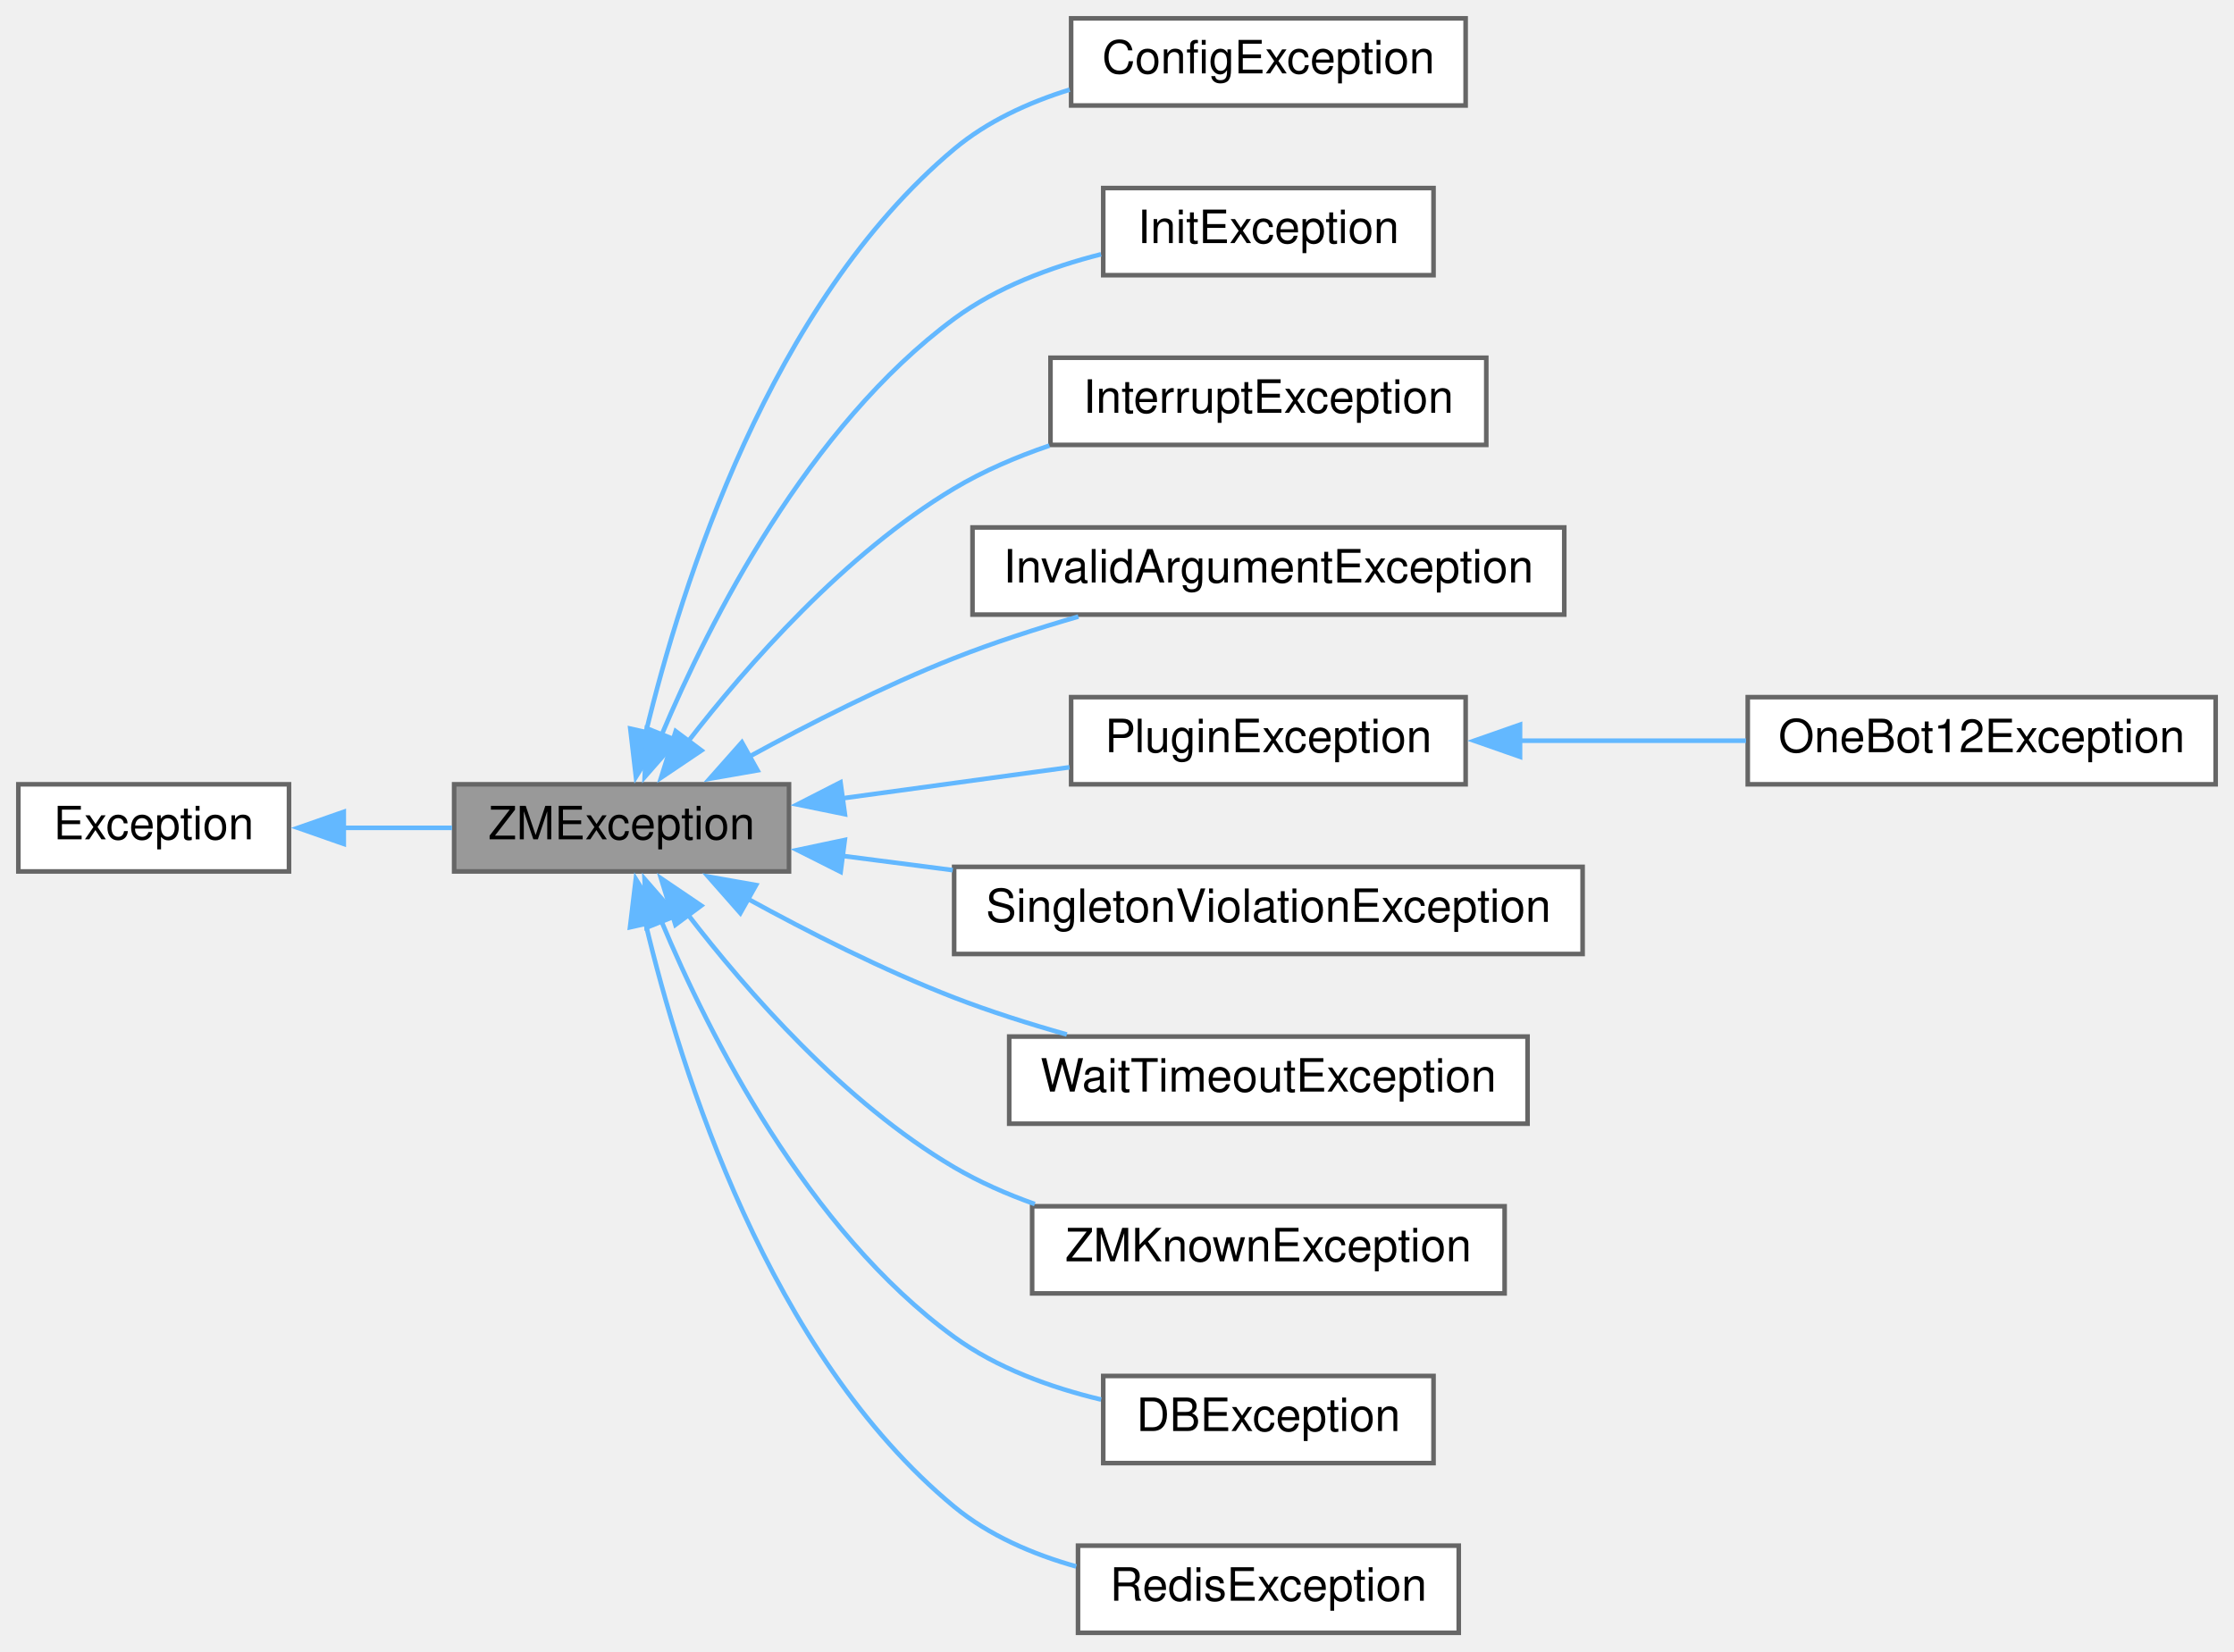
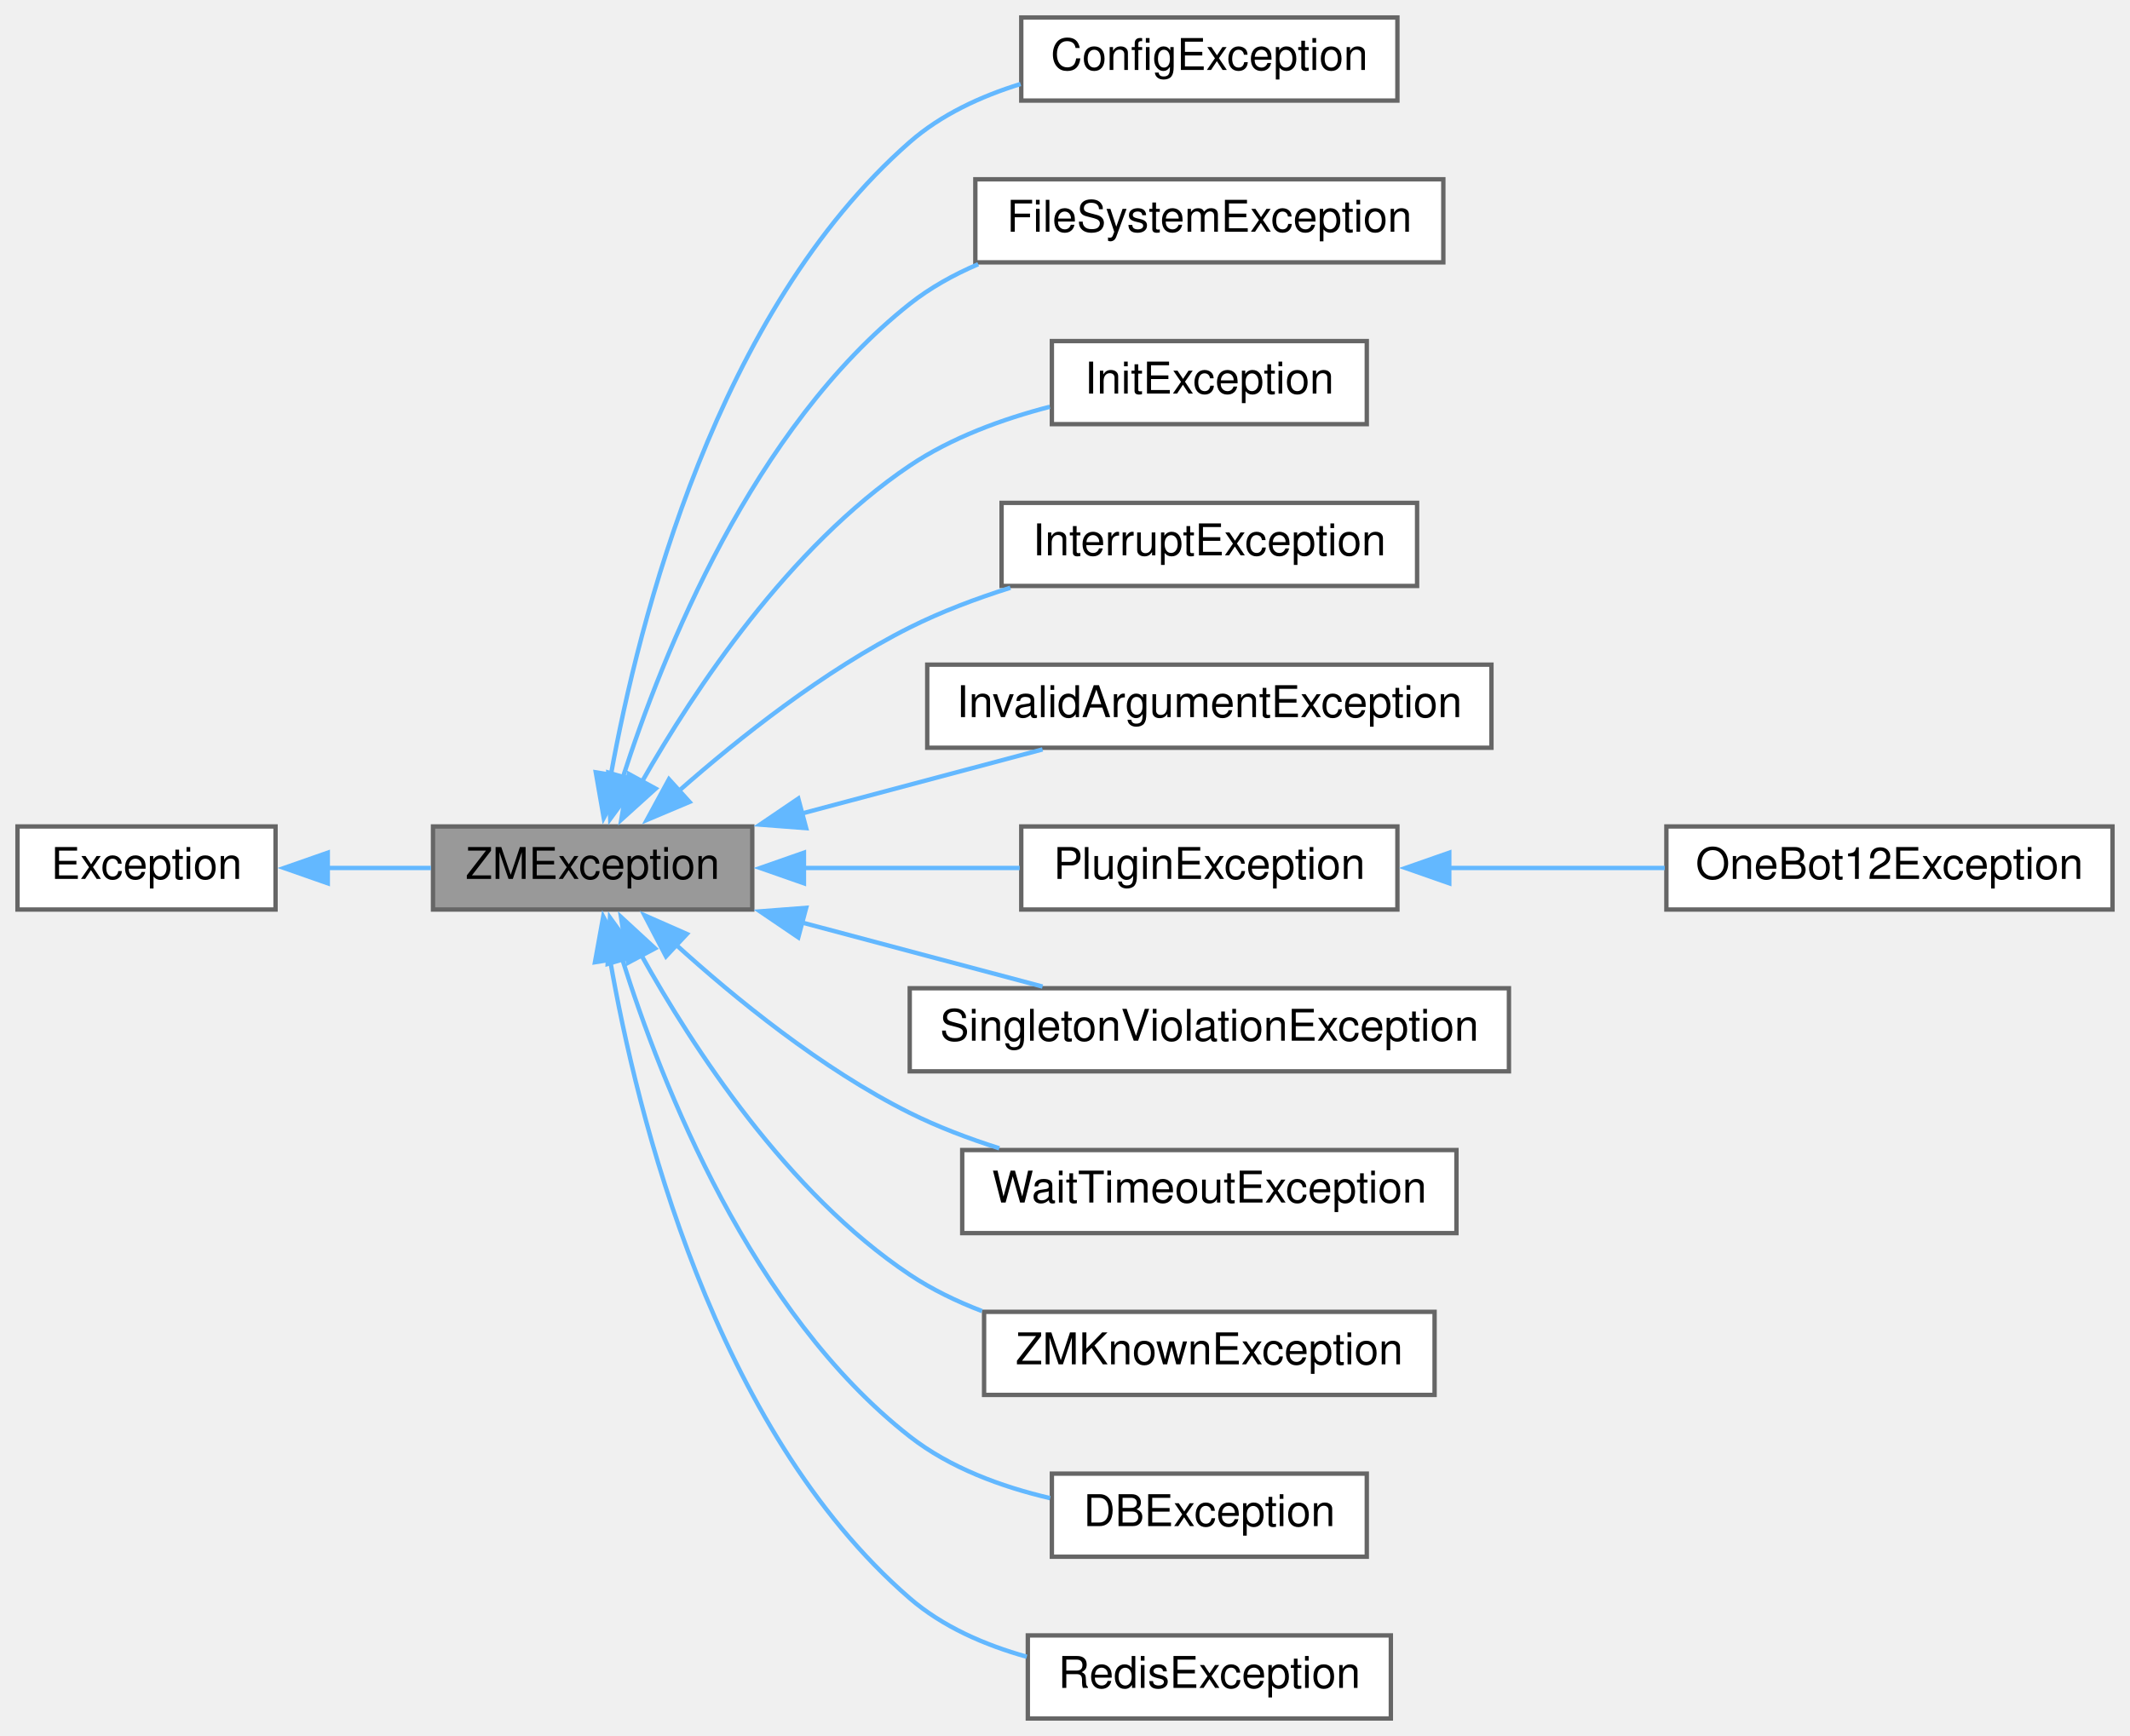
- <svg xmlns="http://www.w3.org/2000/svg" xmlns:xlink="http://www.w3.org/1999/xlink" width="487pt" height="360pt" viewBox="0.00 0.00 487.00 360.00">
-   <g id="graph0" class="graph" transform="scale(1 1) rotate(0) translate(4 356)">
+ <svg xmlns="http://www.w3.org/2000/svg" xmlns:xlink="http://www.w3.org/1999/xlink" width="487pt" height="397pt" viewBox="0.00 0.00 487.00 397.00">
+   <g id="graph0" class="graph" transform="scale(1 1) rotate(0) translate(4 393)">
    <g id="node1" class="node">
      <g id="a_node1">
        <a xlink:title=" ">
-           <polygon fill="#999999" stroke="#666666" points="168,-185 95,-185 95,-166 168,-166 168,-185" />
-           <text text-anchor="middle" x="131.5" y="-173" font-family="Helvetica,sans-Serif" font-size="10.00">ZMException</text>
+           <polygon fill="#999999" stroke="#666666" points="168,-204 95,-204 95,-185 168,-185 168,-204" />
+           <text text-anchor="middle" x="131.5" y="-192" font-family="Helvetica,sans-Serif" font-size="10.00">ZMException</text>
        </a>
      </g>
    </g>
    <g id="node3" class="node">
      <g id="a_node3">
        <a xlink:href="class_z_m_1_1_exception_1_1_config_exception.html" target="_top" xlink:title=" ">
-           <polygon fill="white" stroke="#666666" points="315.5,-352 229.5,-352 229.5,-333 315.5,-333 315.5,-352" />
-           <text text-anchor="middle" x="272.5" y="-340" font-family="Helvetica,sans-Serif" font-size="10.00">ConfigException</text>
+           <polygon fill="white" stroke="#666666" points="315.5,-389 229.5,-389 229.5,-370 315.5,-370 315.5,-389" />
+           <text text-anchor="middle" x="272.5" y="-377" font-family="Helvetica,sans-Serif" font-size="10.00">ConfigException</text>
        </a>
      </g>
    </g>
    <g id="edge2" class="edge">
-       <path fill="none" stroke="#63b8ff" d="M136.78,-196.23C144.51,-228.32 163.84,-289.84 204,-323.5 211.18,-329.52 220.15,-333.64 229.18,-336.45" />
-       <polygon fill="#63b8ff" stroke="#63b8ff" points="140.23,-195.61 134.63,-186.61 133.4,-197.14 140.23,-195.61" />
+       <path fill="none" stroke="#63b8ff" d="M135.66,-215.73C142.05,-251.06 159.85,-321.84 204,-360.5 211.14,-366.76 220.2,-370.96 229.34,-373.79" />
+       <polygon fill="#63b8ff" stroke="#63b8ff" points="139.12,-215.24 134.04,-205.94 132.22,-216.38 139.12,-215.24" />
    </g>
    <g id="node4" class="node">
      <g id="a_node4">
+         <a xlink:href="class_z_m_1_1_exception_1_1_file_system_exception.html" target="_top" xlink:title=" ">
+           <polygon fill="white" stroke="#666666" points="326,-352 219,-352 219,-333 326,-333 326,-352" />
+           <text text-anchor="middle" x="272.5" y="-340" font-family="Helvetica,sans-Serif" font-size="10.00">FileSystemException</text>
+         </a>
+       </g>
+     </g>
+     <g id="edge3" class="edge">
+       <path fill="none" stroke="#63b8ff" d="M138.34,-215.01C147.54,-243.61 168.16,-295.13 204,-323.5 208.68,-327.2 214.04,-330.18 219.65,-332.58" />
+       <polygon fill="#63b8ff" stroke="#63b8ff" points="141.78,-214.29 135.52,-205.74 135.08,-216.33 141.78,-214.29" />
+     </g>
+     <g id="node5" class="node">
+       <g id="a_node5">
        <a xlink:href="class_z_m_1_1_exception_1_1_init_exception.html" target="_top" xlink:title=" ">
          <polygon fill="white" stroke="#666666" points="308.5,-315 236.5,-315 236.5,-296 308.5,-296 308.5,-315" />
          <text text-anchor="middle" x="272.5" y="-303" font-family="Helvetica,sans-Serif" font-size="10.00">InitException</text>
        </a>
      </g>
    </g>
-     <g id="edge3" class="edge">
-       <path fill="none" stroke="#63b8ff" d="M140.18,-195.65C150.75,-220.69 172.17,-262.98 204,-286.5 213.3,-293.37 224.99,-297.76 236.02,-300.56" />
-       <polygon fill="#63b8ff" stroke="#63b8ff" points="143.52,-194.57 136.54,-186.6 137.02,-197.19 143.52,-194.57" />
+     <g id="edge4" class="edge">
+       <path fill="none" stroke="#63b8ff" d="M142.8,-214.26C154.76,-235.26 176.4,-267.93 204,-286.5 213.49,-292.89 225.12,-297.15 236.03,-299.98" />
+       <polygon fill="#63b8ff" stroke="#63b8ff" points="145.91,-212.65 138.05,-205.55 139.77,-216 145.91,-212.65" />
    </g>
-     <g id="node5" class="node">
-       <g id="a_node5">
+     <g id="node6" class="node">
+       <g id="a_node6">
        <a xlink:href="class_z_m_1_1_exception_1_1_interrupt_exception.html" target="_top" xlink:title=" ">
          <polygon fill="white" stroke="#666666" points="320,-278 225,-278 225,-259 320,-259 320,-278" />
          <text text-anchor="middle" x="272.5" y="-266" font-family="Helvetica,sans-Serif" font-size="10.00">InterruptException</text>
        </a>
      </g>
    </g>
-     <g id="edge4" class="edge">
-       <path fill="none" stroke="#63b8ff" d="M145.88,-194.18C158.9,-211.02 180.15,-235.26 204,-249.5 210.38,-253.31 217.54,-256.38 224.77,-258.85" />
-       <polygon fill="#63b8ff" stroke="#63b8ff" points="148.91,-192.38 140.12,-186.46 143.3,-196.57 148.91,-192.38" />
+     <g id="edge5" class="edge">
+       <path fill="none" stroke="#63b8ff" d="M151.24,-212.15C164.93,-224.2 184.44,-239.69 204,-249.5 211.18,-253.1 219.15,-256.11 227.01,-258.59" />
+       <polygon fill="#63b8ff" stroke="#63b8ff" points="153.65,-209.61 143.89,-205.49 148.95,-214.8 153.65,-209.61" />
    </g>
-     <g id="node6" class="node">
-       <g id="a_node6">
+     <g id="node7" class="node">
+       <g id="a_node7">
        <a xlink:href="class_z_m_1_1_exception_1_1_invalid_argument_exception.html" target="_top" xlink:title=" ">
          <polygon fill="white" stroke="#666666" points="337,-241 208,-241 208,-222 337,-222 337,-241" />
          <text text-anchor="middle" x="272.5" y="-229" font-family="Helvetica,sans-Serif" font-size="10.00">InvalidArgumentException</text>
        </a>
      </g>
    </g>
-     <g id="edge5" class="edge">
-       <path fill="none" stroke="#63b8ff" d="M159.2,-190.96C172.39,-198.17 188.72,-206.47 204,-212.5 212.61,-215.9 222.05,-218.95 231.08,-221.57" />
-       <polygon fill="#63b8ff" stroke="#63b8ff" points="161.14,-188.04 150.7,-186.22 157.73,-194.15 161.14,-188.04" />
+     <g id="edge6" class="edge">
+       <path fill="none" stroke="#63b8ff" d="M179.4,-206.98C197.32,-211.75 217.49,-217.12 234.37,-221.62" />
+       <polygon fill="#63b8ff" stroke="#63b8ff" points="180.32,-203.61 169.76,-204.42 178.52,-210.37 180.32,-203.61" />
    </g>
-     <g id="node7" class="node">
-       <g id="a_node7">
+     <g id="node8" class="node">
+       <g id="a_node8">
        <a xlink:href="class_z_m_1_1_exception_1_1_plugin_exception.html" target="_top" xlink:title=" ">
          <polygon fill="white" stroke="#666666" points="315.5,-204 229.5,-204 229.5,-185 315.5,-185 315.5,-204" />
          <text text-anchor="middle" x="272.5" y="-192" font-family="Helvetica,sans-Serif" font-size="10.00">PluginException</text>
        </a>
      </g>
    </g>
-     <g id="edge6" class="edge">
-       <path fill="none" stroke="#63b8ff" d="M179.61,-181.94C195.66,-184.13 213.5,-186.57 229.15,-188.71" />
-       <polygon fill="#63b8ff" stroke="#63b8ff" points="180.18,-178.48 169.8,-180.6 179.23,-185.42 180.18,-178.48" />
+     <g id="edge7" class="edge">
+       <path fill="none" stroke="#63b8ff" d="M179.61,-194.5C195.66,-194.5 213.5,-194.5 229.15,-194.5" />
+       <polygon fill="#63b8ff" stroke="#63b8ff" points="179.81,-191 169.81,-194.5 179.81,-198 179.81,-191" />
    </g>
-     <g id="node9" class="node">
-       <g id="a_node9">
+     <g id="node10" class="node">
+       <g id="a_node10">
        <a xlink:href="class_z_m_1_1_exception_1_1_singleton_violation_exception.html" target="_top" xlink:title=" ">
          <polygon fill="white" stroke="#666666" points="341,-167 204,-167 204,-148 341,-148 341,-167" />
          <text text-anchor="middle" x="272.5" y="-155" font-family="Helvetica,sans-Serif" font-size="10.00">SingletonViolationException</text>
        </a>
      </g>
    </g>
-     <g id="edge8" class="edge">
-       <path fill="none" stroke="#63b8ff" d="M179.67,-169.39C187.42,-168.39 195.57,-167.33 203.7,-166.28" />
-       <polygon fill="#63b8ff" stroke="#63b8ff" points="179.26,-165.91 169.8,-170.67 180.16,-172.86 179.26,-165.91" />
+     <g id="edge9" class="edge">
+       <path fill="none" stroke="#63b8ff" d="M179.4,-182.02C197.32,-177.25 217.49,-171.88 234.37,-167.38" />
+       <polygon fill="#63b8ff" stroke="#63b8ff" points="178.52,-178.63 169.76,-184.58 180.32,-185.39 178.52,-178.63" />
    </g>
-     <g id="node10" class="node">
-       <g id="a_node10">
+     <g id="node11" class="node">
+       <g id="a_node11">
        <a xlink:href="class_z_m_1_1_exception_1_1_wait_timeout_exception.html" target="_top" xlink:title=" ">
          <polygon fill="white" stroke="#666666" points="329,-130 216,-130 216,-111 329,-111 329,-130" />
          <text text-anchor="middle" x="272.5" y="-118" font-family="Helvetica,sans-Serif" font-size="10.00">WaitTimeoutException</text>
        </a>
      </g>
    </g>
-     <g id="edge9" class="edge">
-       <path fill="none" stroke="#63b8ff" d="M158.9,-160.09C172.13,-152.83 188.57,-144.47 204,-138.5 211.8,-135.48 220.31,-132.78 228.56,-130.45" />
-       <polygon fill="#63b8ff" stroke="#63b8ff" points="157.39,-156.92 150.39,-164.87 160.82,-163.03 157.39,-156.92" />
+     <g id="edge10" class="edge">
+       <path fill="none" stroke="#63b8ff" d="M150.28,-177.21C163.95,-164.79 183.86,-148.54 204,-138.5 210.4,-135.31 217.44,-132.63 224.48,-130.4" />
+       <polygon fill="#63b8ff" stroke="#63b8ff" points="148.27,-174.29 143.36,-183.68 153.05,-179.41 148.27,-174.29" />
    </g>
-     <g id="node11" class="node">
-       <g id="a_node11">
+     <g id="node12" class="node">
+       <g id="a_node12">
        <a xlink:href="class_z_m_1_1_exception_1_1_z_m_known_exception.html" target="_top" xlink:title=" ">
          <polygon fill="white" stroke="#666666" points="324,-93 221,-93 221,-74 324,-74 324,-93" />
          <text text-anchor="middle" x="272.5" y="-81" font-family="Helvetica,sans-Serif" font-size="10.00">ZMKnownException</text>
        </a>
      </g>
    </g>
-     <g id="edge10" class="edge">
-       <path fill="none" stroke="#63b8ff" d="M145.84,-156.75C158.82,-139.85 180.06,-115.58 204,-101.5 209.44,-98.3 215.45,-95.66 221.58,-93.48" />
-       <polygon fill="#63b8ff" stroke="#63b8ff" points="143.24,-154.37 140.09,-164.49 148.86,-158.55 143.24,-154.37" />
+     <g id="edge11" class="edge">
+       <path fill="none" stroke="#63b8ff" d="M142.54,-174.74C154.37,-153.47 176.01,-120.16 204,-101.5 209.05,-98.14 214.7,-95.4 220.52,-93.17" />
+       <polygon fill="#63b8ff" stroke="#63b8ff" points="139.59,-172.83 137.98,-183.3 145.77,-176.12 139.59,-172.83" />
    </g>
-     <g id="node12" class="node">
-       <g id="a_node12">
+     <g id="node13" class="node">
+       <g id="a_node13">
        <a xlink:href="class_z_m_1_1_store_1_1_database_1_1_d_b_exception.html" target="_top" xlink:title=" ">
          <polygon fill="white" stroke="#666666" points="308.5,-56 236.5,-56 236.5,-37 308.5,-37 308.5,-56" />
          <text text-anchor="middle" x="272.5" y="-44" font-family="Helvetica,sans-Serif" font-size="10.00">DBException</text>
        </a>
      </g>
    </g>
-     <g id="edge11" class="edge">
-       <path fill="none" stroke="#63b8ff" d="M140.13,-155.28C150.65,-130.16 172.01,-87.8 204,-64.5 213.31,-57.72 225.01,-53.49 236.04,-50.85" />
-       <polygon fill="#63b8ff" stroke="#63b8ff" points="136.96,-153.77 136.51,-164.36 143.46,-156.37 136.96,-153.77" />
+     <g id="edge12" class="edge">
+       <path fill="none" stroke="#63b8ff" d="M138.24,-173.76C147.32,-144.87 167.8,-92.84 204,-64.5 213.17,-57.32 224.95,-53 236.1,-50.39" />
+       <polygon fill="#63b8ff" stroke="#63b8ff" points="134.94,-172.56 135.46,-183.15 141.65,-174.55 134.94,-172.56" />
    </g>
-     <g id="node13" class="node">
-       <g id="a_node13">
+     <g id="node14" class="node">
+       <g id="a_node14">
        <a xlink:href="class_z_m_1_1_store_1_1_k_v_1_1_redis_1_1_redis_exception.html" target="_top" xlink:title=" ">
          <polygon fill="white" stroke="#666666" points="314,-19 231,-19 231,0 314,0 314,-19" />
          <text text-anchor="middle" x="272.5" y="-7" font-family="Helvetica,sans-Serif" font-size="10.00">RedisException</text>
        </a>
      </g>
    </g>
-     <g id="edge12" class="edge">
-       <path fill="none" stroke="#63b8ff" d="M136.73,-154.7C144.38,-122.52 163.61,-60.88 204,-27.5 211.57,-21.24 221.11,-17.14 230.61,-14.46" />
-       <polygon fill="#63b8ff" stroke="#63b8ff" points="133.34,-153.83 134.6,-164.35 140.17,-155.34 133.34,-153.83" />
+     <g id="edge13" class="edge">
+       <path fill="none" stroke="#63b8ff" d="M135.47,-173.58C141.64,-138.12 159.19,-66.29 204,-27.5 211.52,-20.99 221.15,-16.81 230.76,-14.12" />
+       <polygon fill="#63b8ff" stroke="#63b8ff" points="132.03,-172.95 133.92,-183.38 138.94,-174.05 132.03,-172.95" />
    </g>
    <g id="node2" class="node">
      <g id="a_node2">
        <a xlink:title=" ">
-           <polygon fill="white" stroke="#666666" points="59,-185 0,-185 0,-166 59,-166 59,-185" />
-           <text text-anchor="middle" x="29.5" y="-173" font-family="Helvetica,sans-Serif" font-size="10.00">Exception</text>
+           <polygon fill="white" stroke="#666666" points="59,-204 0,-204 0,-185 59,-185 59,-204" />
+           <text text-anchor="middle" x="29.5" y="-192" font-family="Helvetica,sans-Serif" font-size="10.00">Exception</text>
        </a>
      </g>
    </g>
    <g id="edge1" class="edge">
-       <path fill="none" stroke="#63b8ff" d="M70.93,-175.5C78.74,-175.5 86.87,-175.5 94.53,-175.5" />
-       <polygon fill="#63b8ff" stroke="#63b8ff" points="70.94,-172 60.94,-175.5 70.94,-179 70.94,-172" />
+       <path fill="none" stroke="#63b8ff" d="M70.93,-194.5C78.74,-194.5 86.87,-194.5 94.53,-194.5" />
+       <polygon fill="#63b8ff" stroke="#63b8ff" points="70.94,-191 60.94,-194.5 70.94,-198 70.94,-191" />
    </g>
-     <g id="node8" class="node">
-       <g id="a_node8">
+     <g id="node9" class="node">
+       <g id="a_node9">
        <a xlink:href="class_z_m_1_1_exception_1_1_one_bot12_exception.html" target="_top" xlink:title=" ">
          <polygon fill="white" stroke="#666666" points="479,-204 377,-204 377,-185 479,-185 479,-204" />
          <text text-anchor="middle" x="428" y="-192" font-family="Helvetica,sans-Serif" font-size="10.00">OneBot12Exception</text>
        </a>
      </g>
    </g>
-     <g id="edge7" class="edge">
+     <g id="edge8" class="edge">
      <path fill="none" stroke="#63b8ff" d="M327.23,-194.5C343.27,-194.5 360.79,-194.5 376.62,-194.5" />
      <polygon fill="#63b8ff" stroke="#63b8ff" points="327.36,-191 317.36,-194.5 327.36,-198 327.36,-191" />
    </g>
  </g>
</svg>
